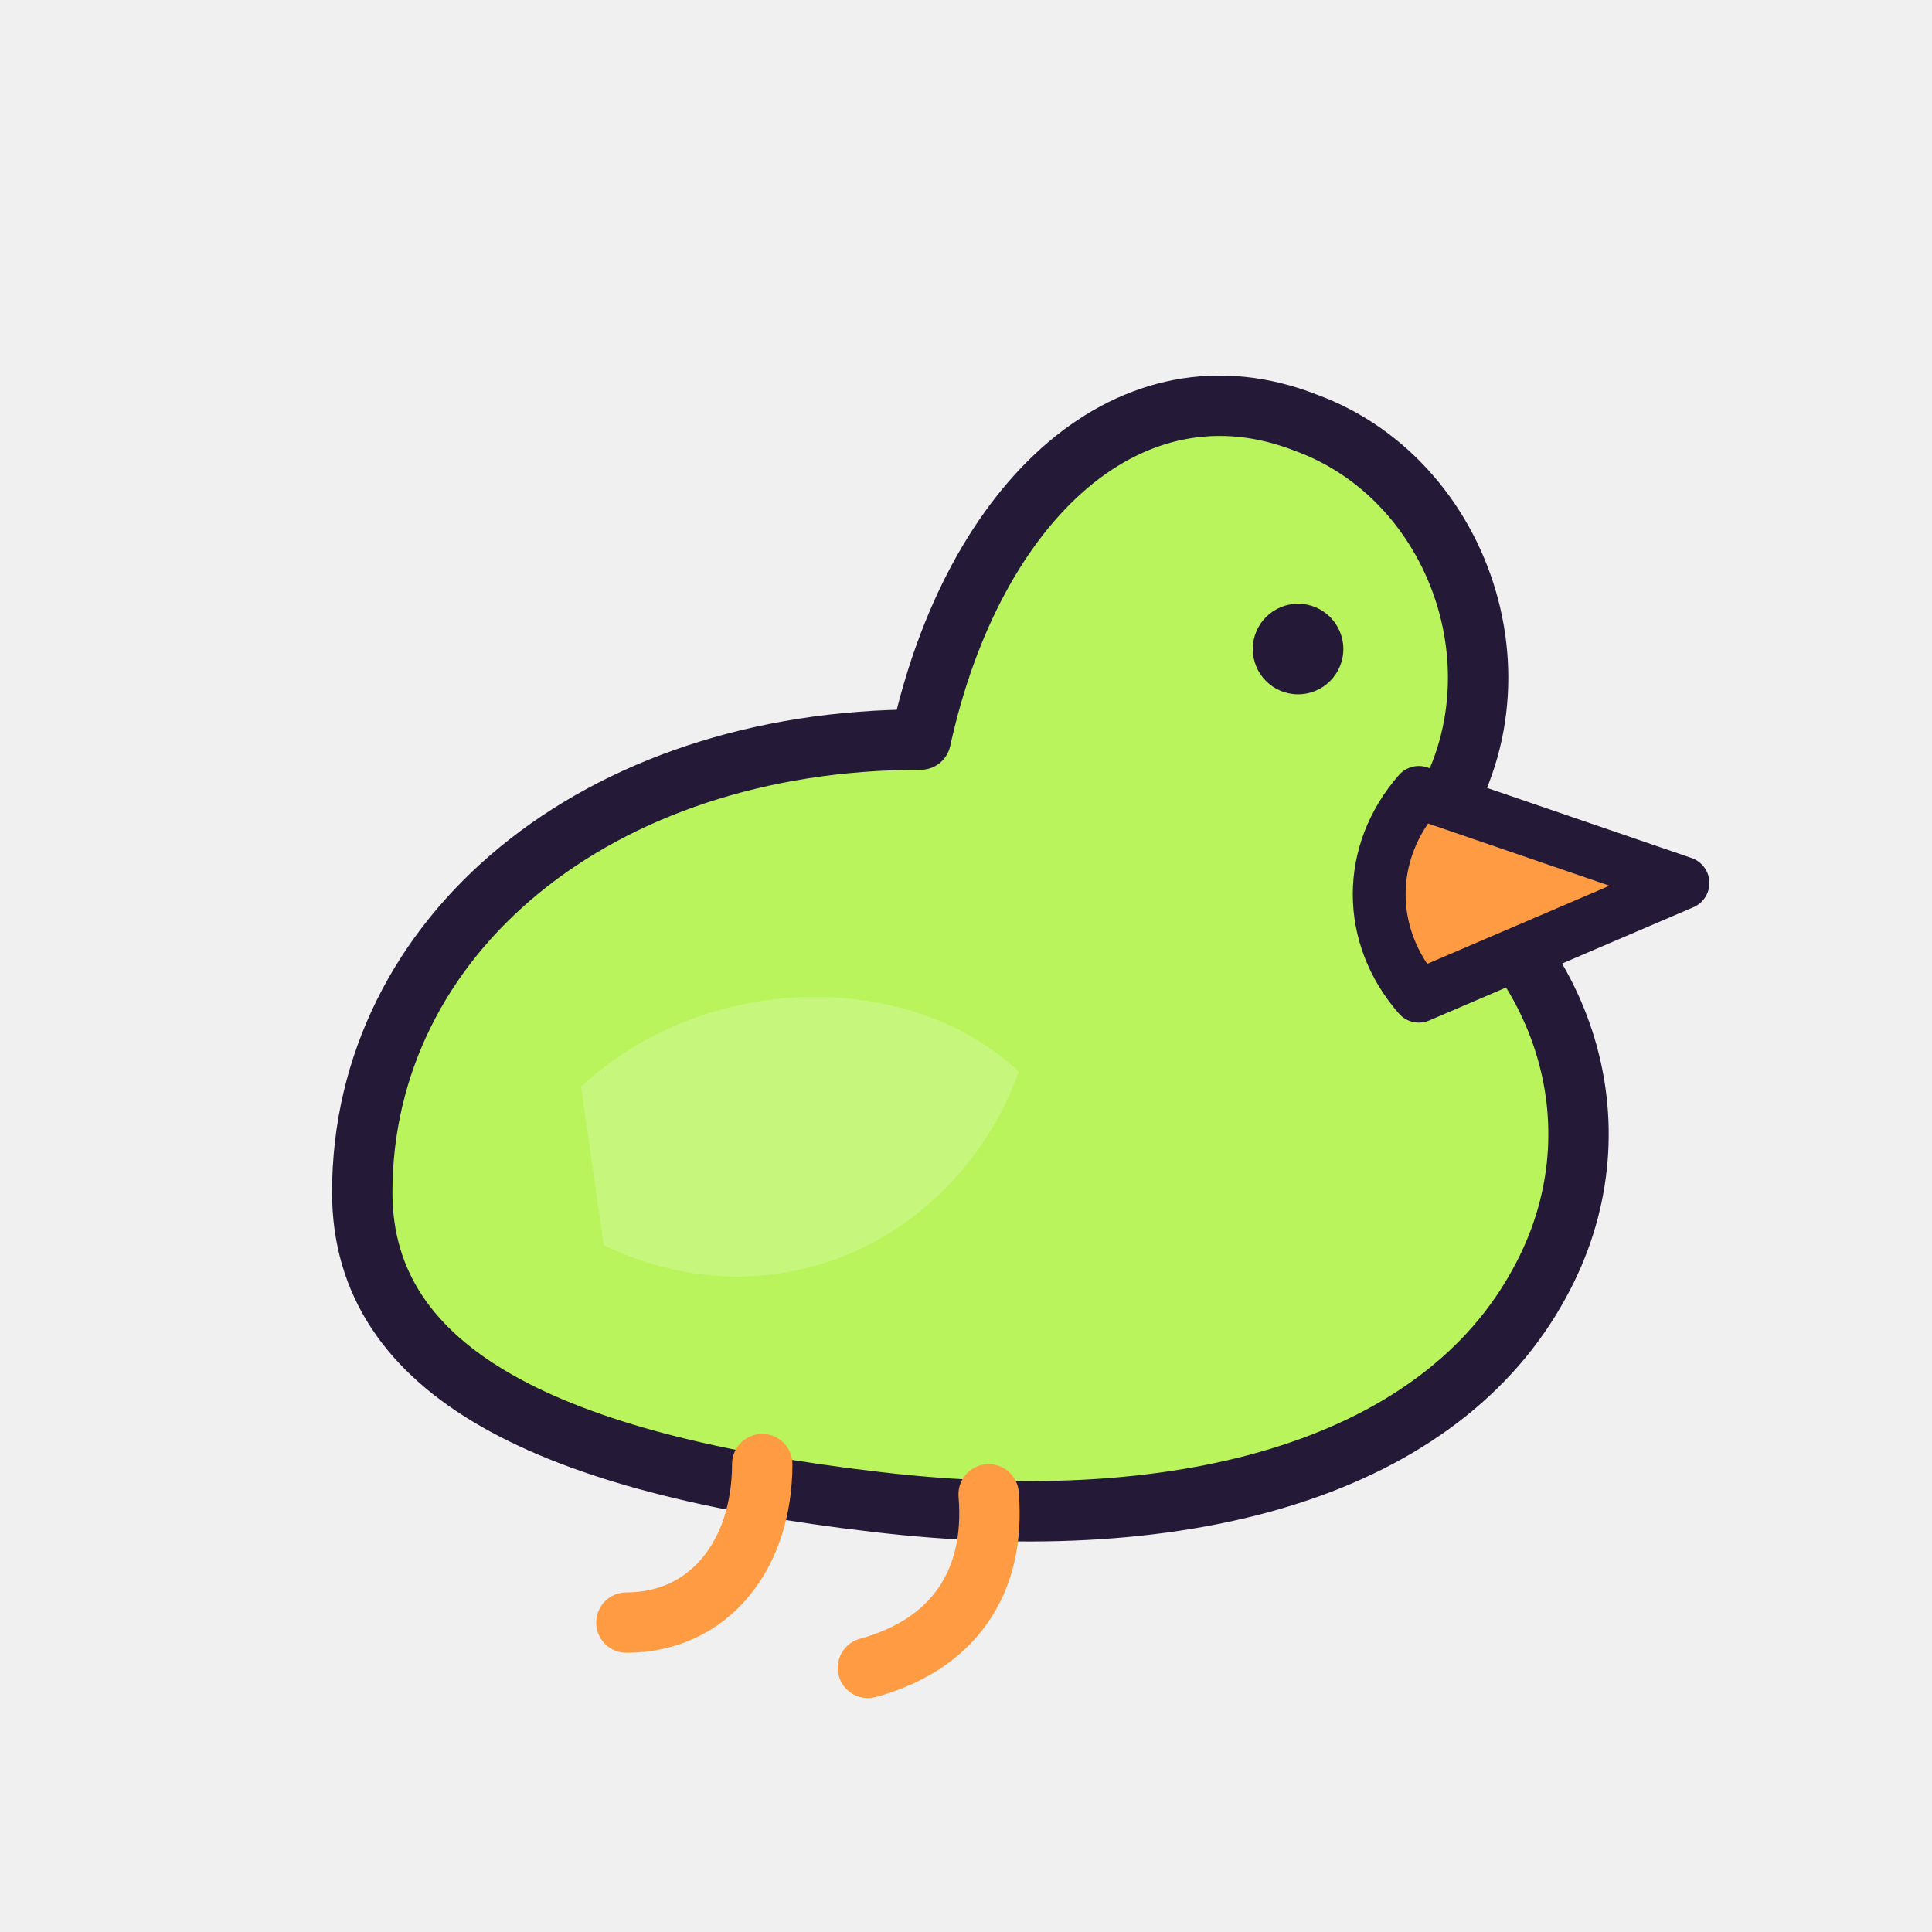
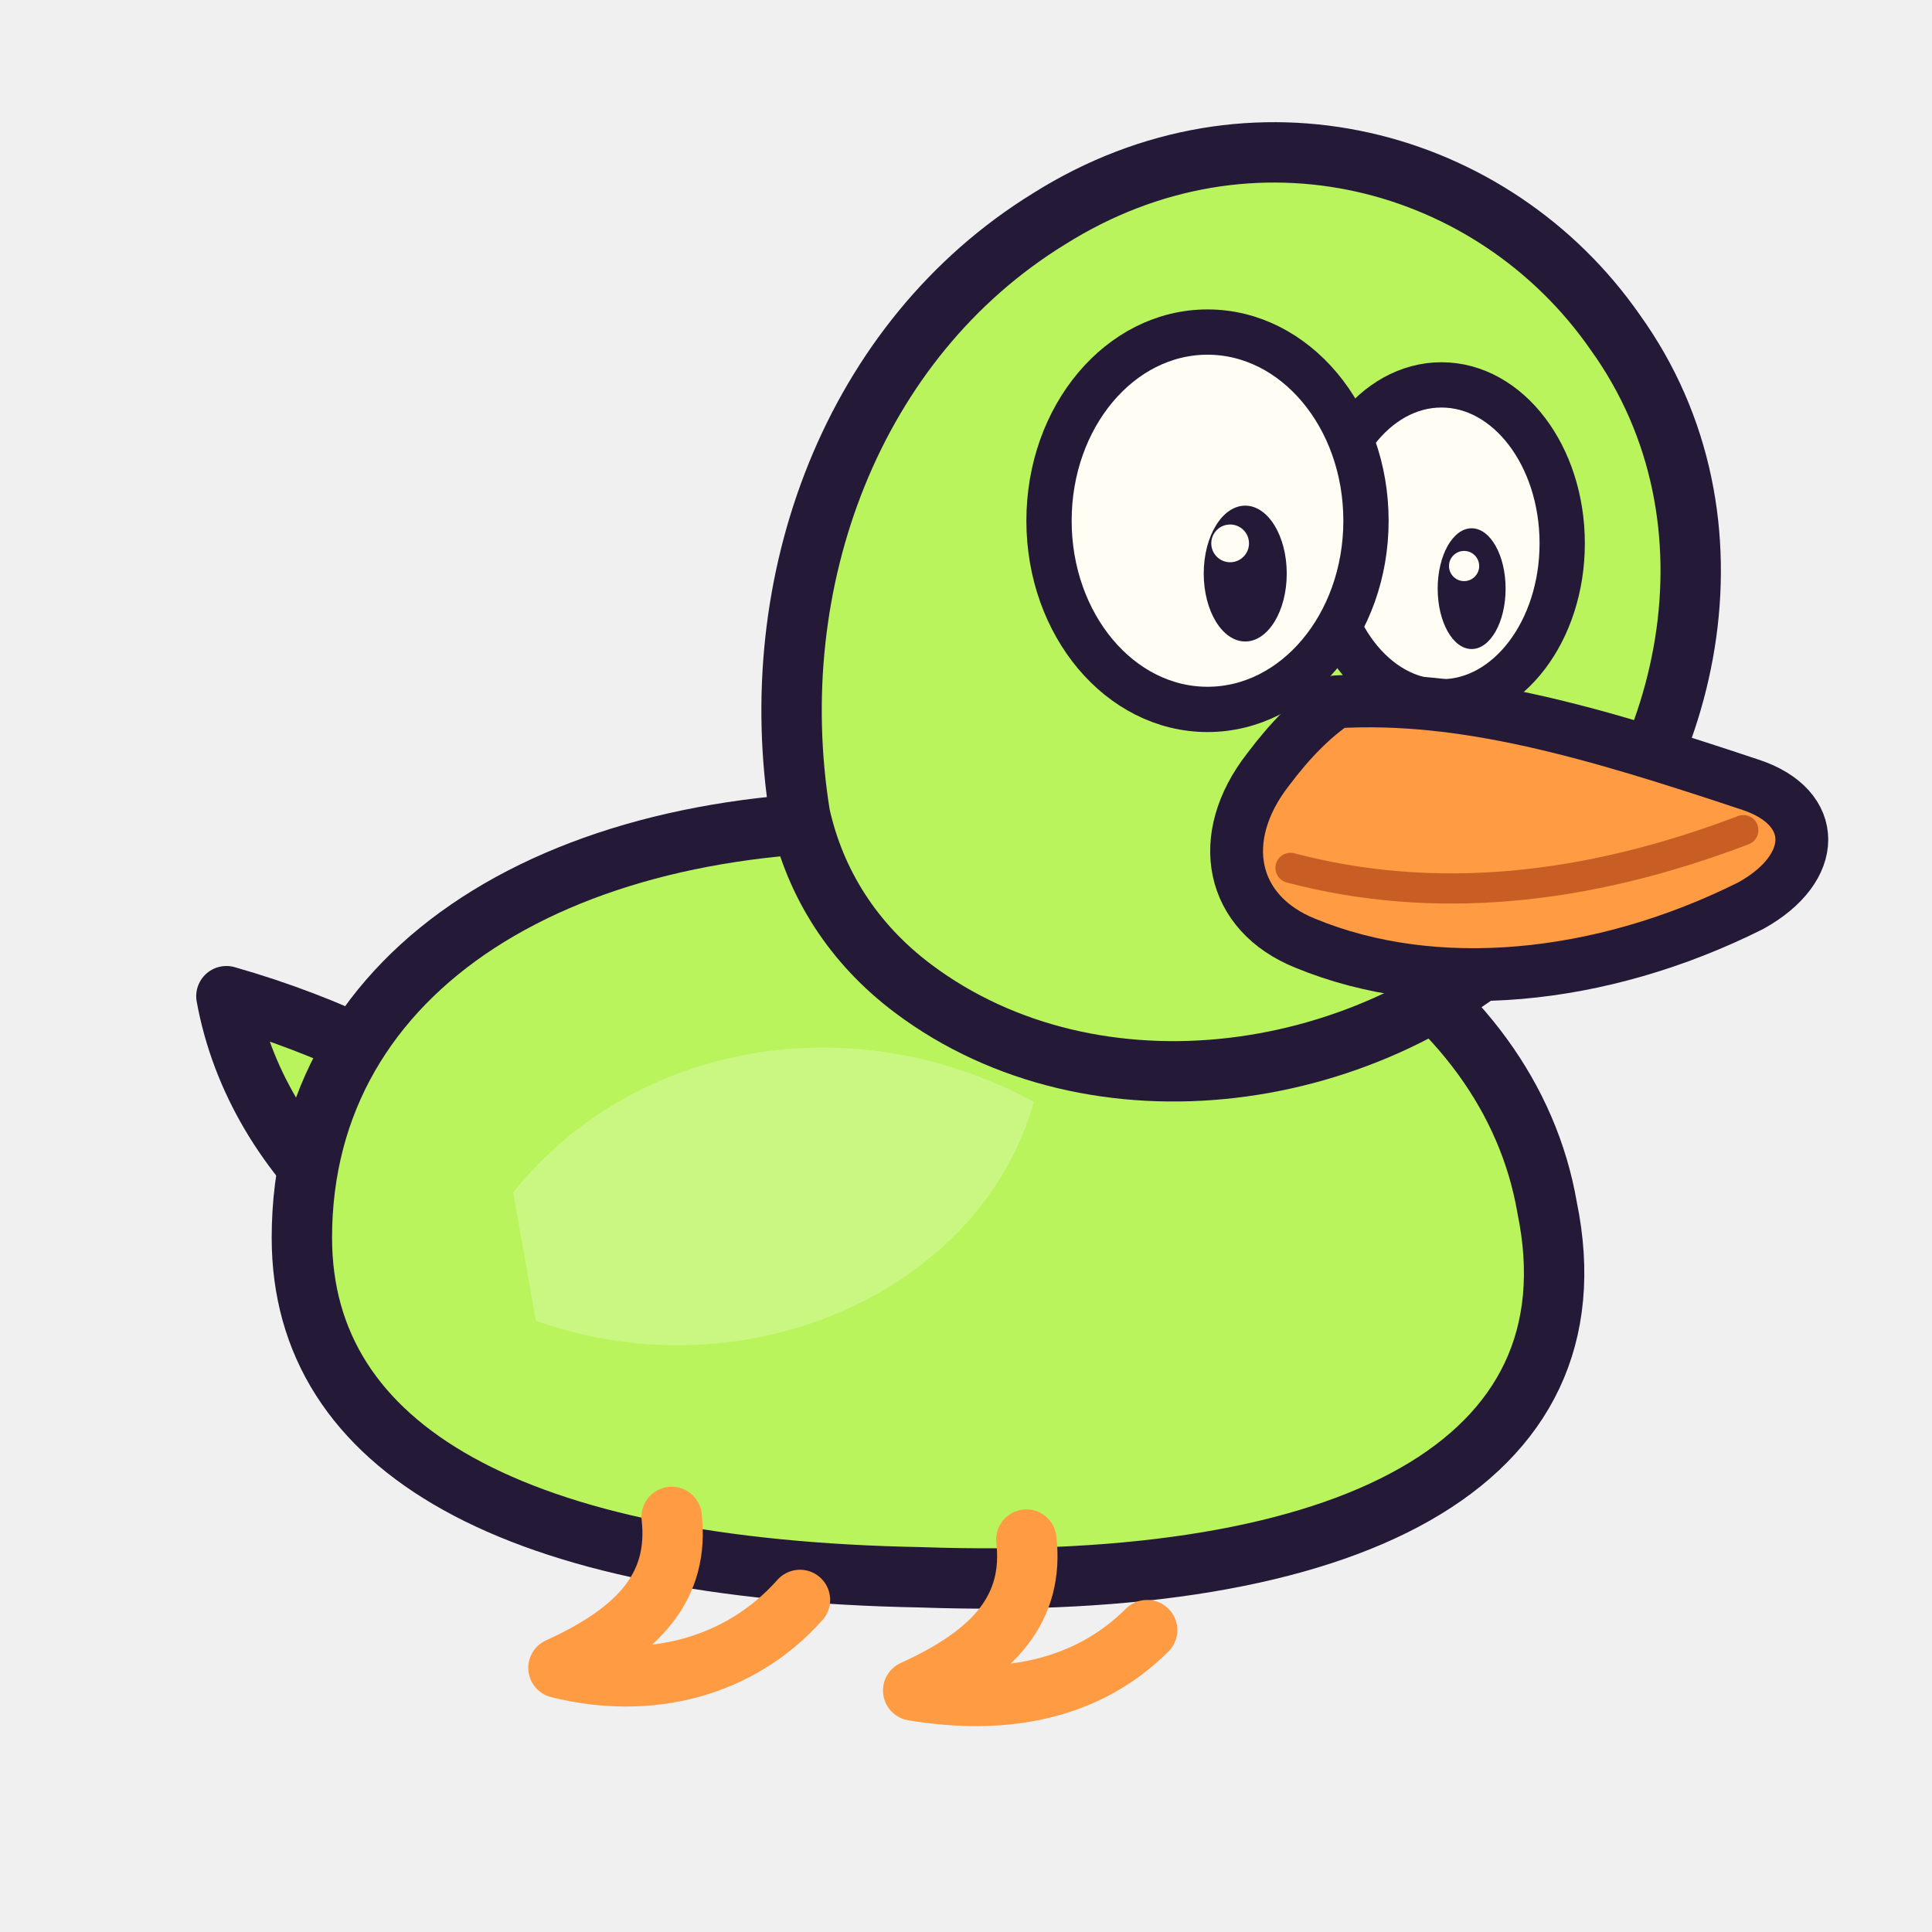
<svg xmlns="http://www.w3.org/2000/svg" viewBox="0 0 256 256" width="256" height="256" fill="none">
-   <path d="M48 158c0-34 31-60 74-60 7-32 28-51 51-42 22 8 31 38 14 57 21 13 28 37 17 57-13 24-46 34-88 29-43-5-68-17-68-41Z" fill="#B9F45D" stroke="#241A38" stroke-width="8" stroke-linejoin="round" />
-   <path d="M77 144c16-15 43-16 58-2-8 22-32 34-55 23" fill="#fff" opacity=".2" />
-   <path d="m188 105 35 12-35 15c-7-8-7-19 0-27Z" fill="#FF9B42" stroke="#241A38" stroke-width="7" stroke-linejoin="round" />
-   <circle cx="172" cy="86" r="6" fill="#241A38" />
-   <path d="M101 194c0 12-7 21-18 21m48-17c1 12-5 20-16 23" stroke="#FF9B42" stroke-width="8" stroke-linecap="round" />
+   <path d="M47 161c-9-8-15-18-17-29 14 4 26 10 35 17" fill="#B9F45D" stroke="#241A38" stroke-width="8" stroke-linecap="round" stroke-linejoin="round" />
+   <path d="M40 164c0-36 35-57 82-55 46 1 78 22 83 51 7 34-26 51-83 49-54-1-82-17-82-45Z" fill="#B9F45D" stroke="#241A38" stroke-width="8" stroke-linejoin="round" />
+   <path d="M106 108c-5-31 7-63 33-79 27-17 59-8 75 15 18 25 10 59-10 78-22 22-59 27-83 9-8-6-13-14-15-23Z" fill="#B9F45D" stroke="#241A38" stroke-width="8" stroke-linejoin="round" />
+   <path d="M68 158c16-20 45-25 69-12-7 25-38 39-66 29" fill="#FFFDF4" opacity=".24" />
+   <ellipse cx="191" cy="72" rx="16" ry="21" fill="#FFFDF4" stroke="#241A38" stroke-width="6" />
+   <ellipse cx="160" cy="69" rx="21" ry="25" fill="#FFFDF4" stroke="#241A38" stroke-width="6" />
+   <ellipse cx="165" cy="76" rx="5.5" ry="9" fill="#241A38" />
+   <ellipse cx="195" cy="78" rx="4.5" ry="8" fill="#241A38" />
+   <circle cx="163" cy="72" r="2.5" fill="#FFFDF4" />
+   <circle cx="194" cy="75" r="2" fill="#FFFDF4" />
+   <path d="M177 93c17-1 34 4 55 11 9 3 9 11 0 16-20 10-42 12-59 5-10-4-12-14-5-23 3-4 6-7 9-9Z" fill="#FF9B42" stroke="#241A38" stroke-width="7" stroke-linejoin="round" />
+   <path d="M171 115c19 5 39 3 60-5" stroke="#C95E24" stroke-width="4" stroke-linecap="round" />
+   <path d="M89 201c1 9-4 15-15 20 12 3 24 0 32-9m30-8c1 9-4 15-15 20 12 2 23 0 31-8" fill="none" stroke="#FF9B42" stroke-width="8" stroke-linecap="round" stroke-linejoin="round" />
</svg>
